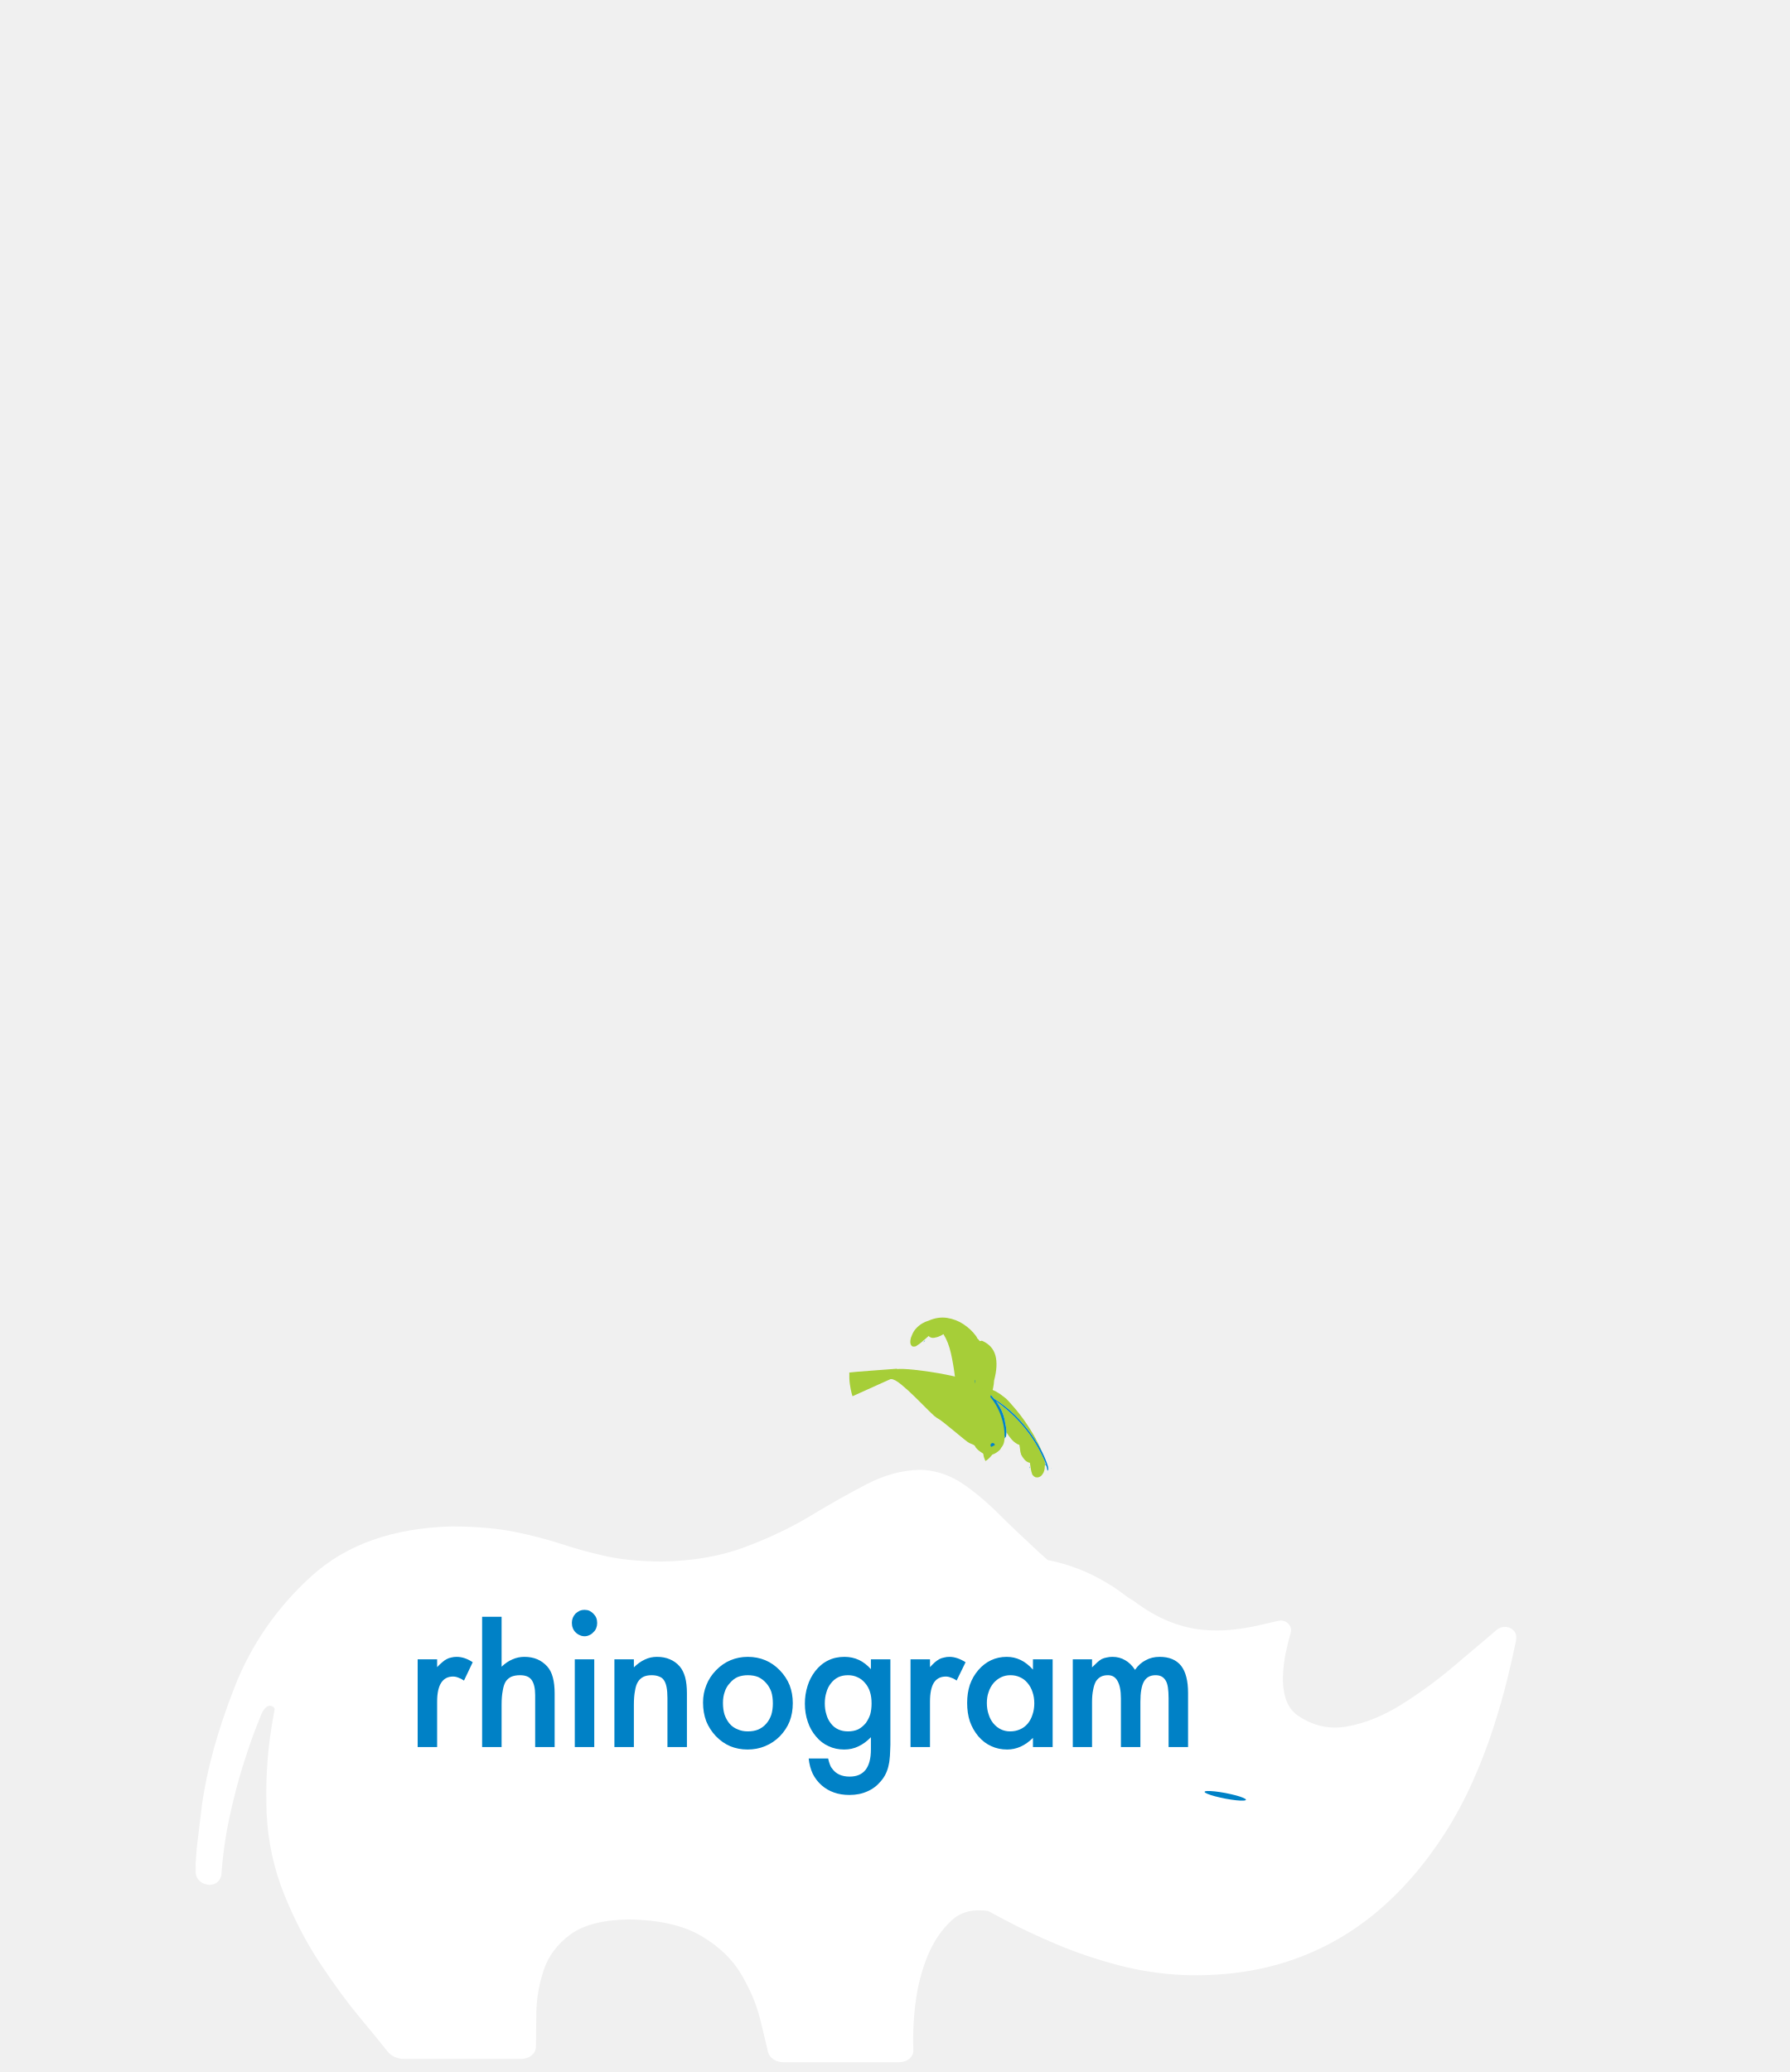
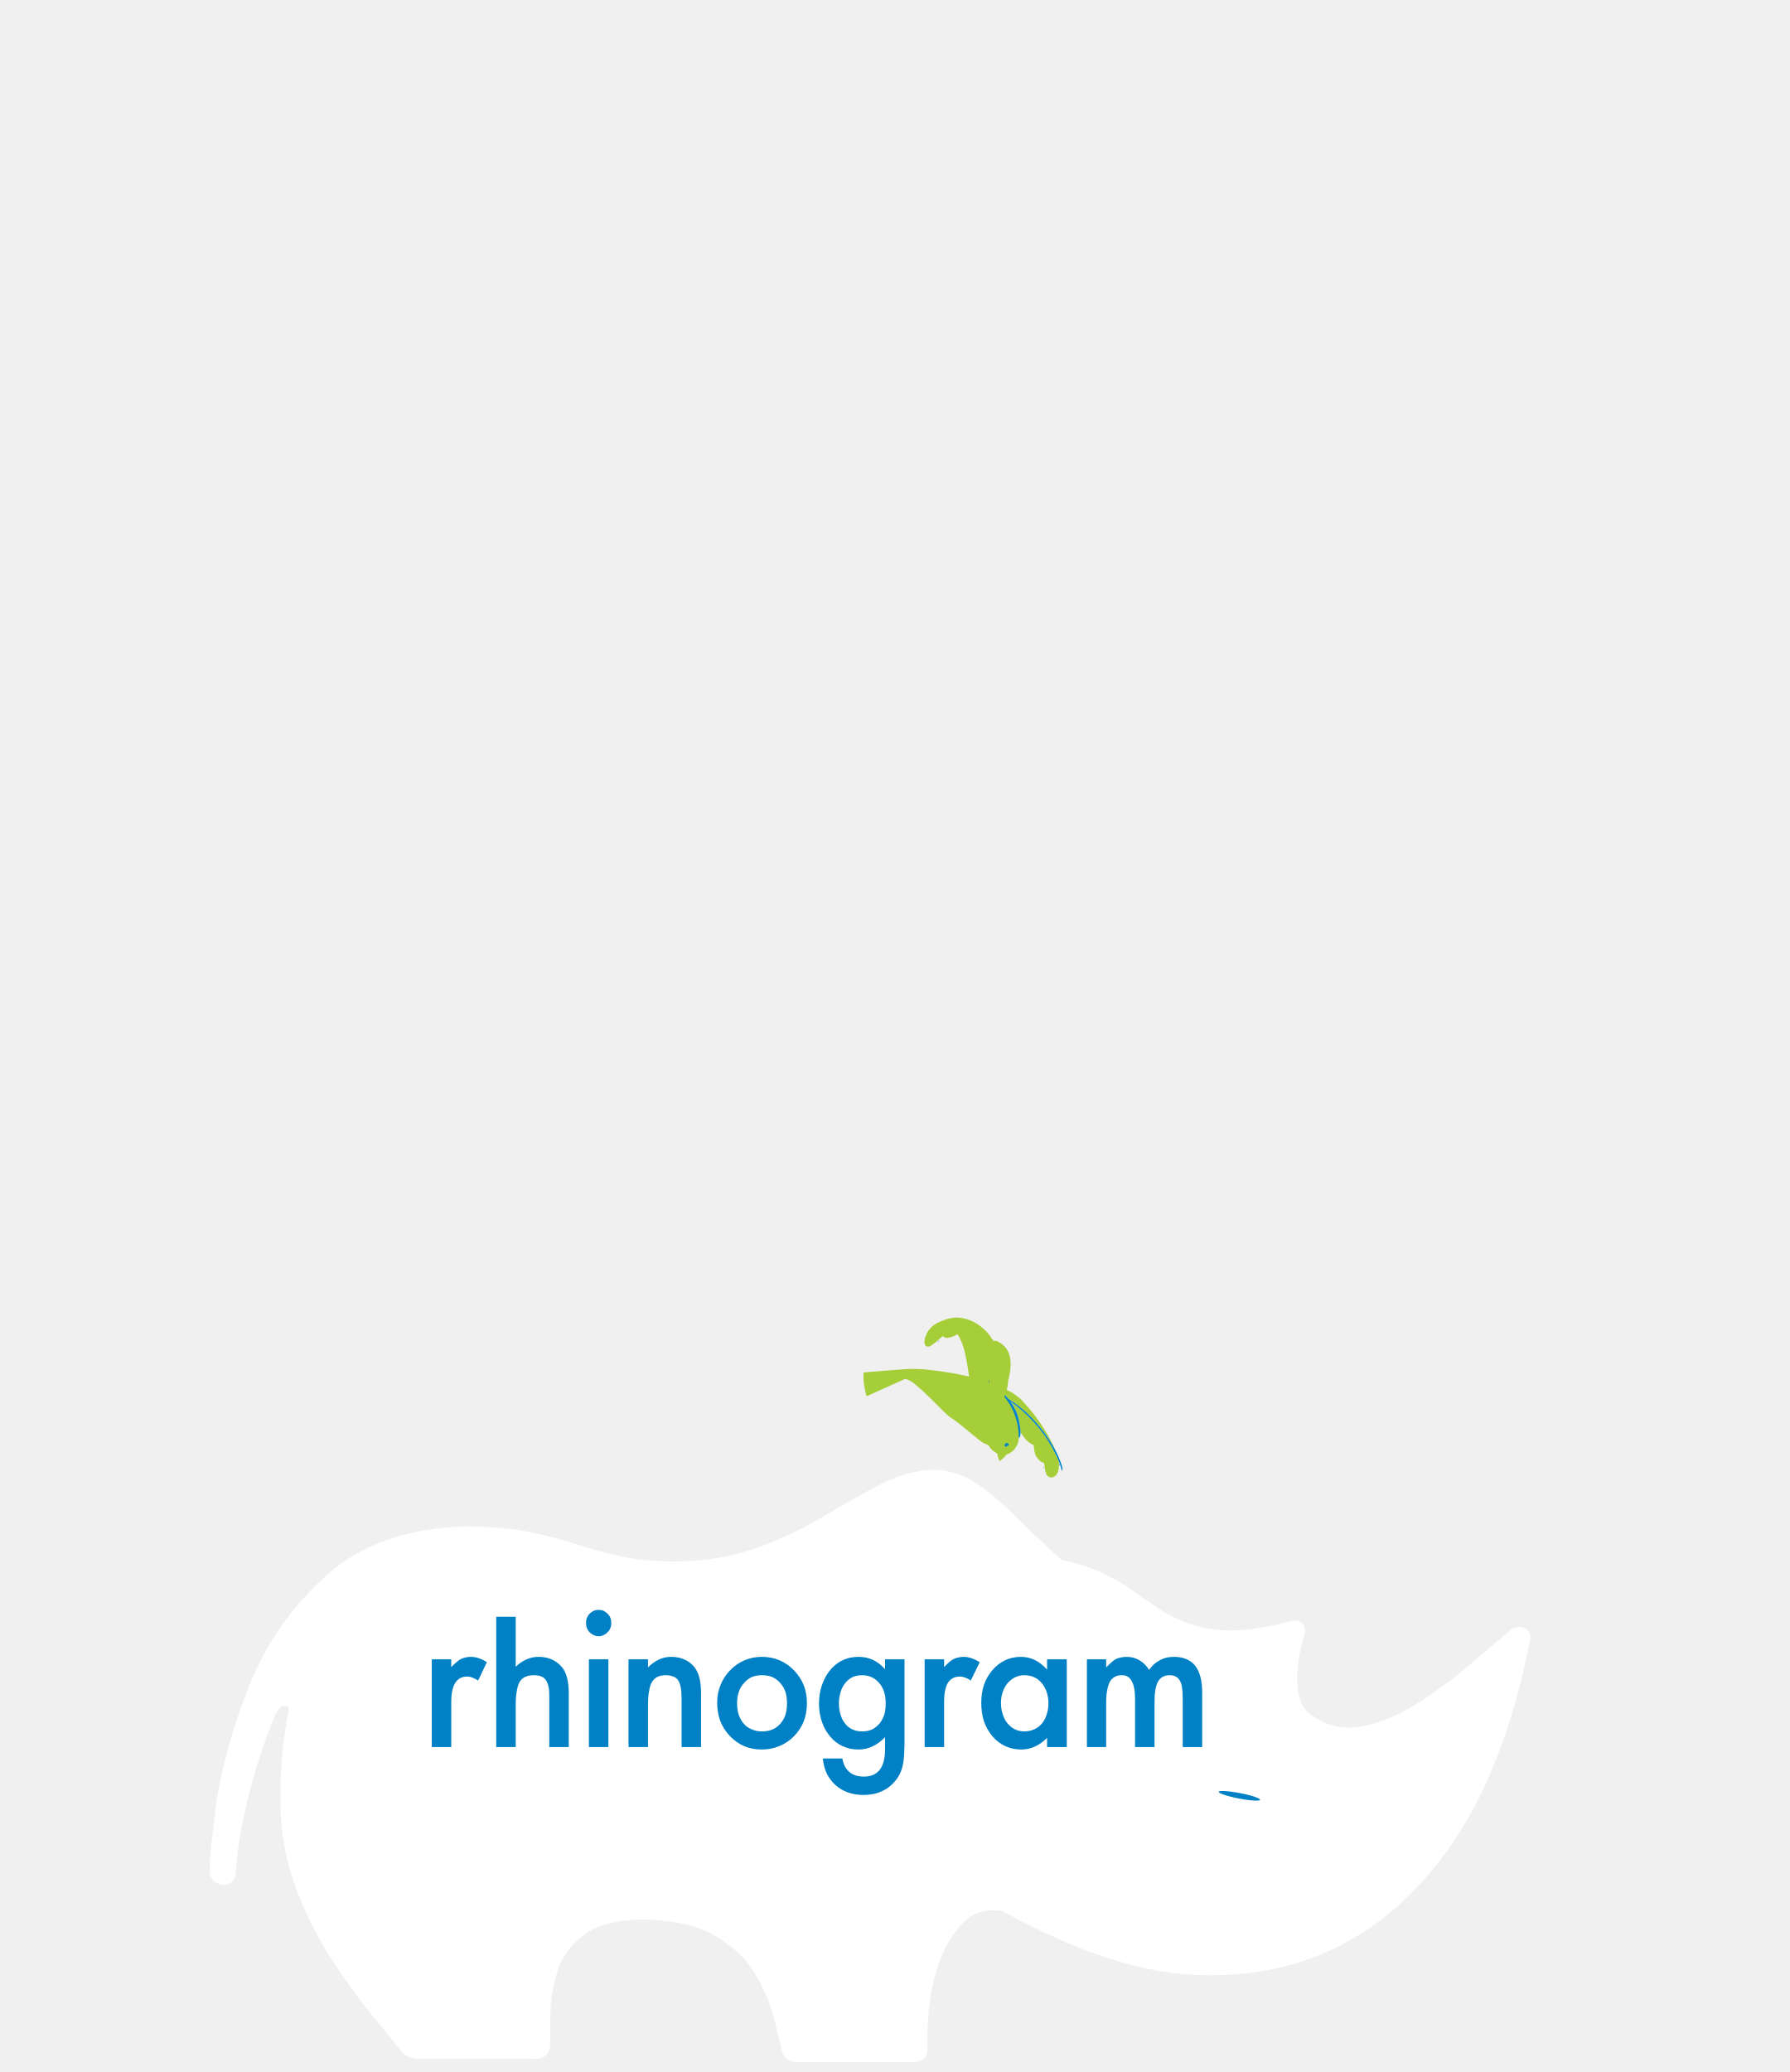
- <svg xmlns="http://www.w3.org/2000/svg" xmlns:xlink="http://www.w3.org/1999/xlink" preserveAspectRatio="none" width="760" height="880" viewBox="620 10 760 880">
+ <svg xmlns="http://www.w3.org/2000/svg" xmlns:xlink="http://www.w3.org/1999/xlink" preserveAspectRatio="none" width="760" height="880" viewBox="614 10 760 880">
  <defs>
    <g id="a">
      <path fill="#a6ce38" d="M1511.6 683.8q.7-5.4 1.3-10.8.55-5.4 1-10.8-2.75 13.05-8.55 26.15-5.85 13.1-15.4 26.35l-7.25 10.1q-5.7 8.2-8 15.2-2.35 7 6.2 5.35 5.55-1.65 11.8-9.55 6.3-7.85 12.05-18.1.25-1.1.5-2.25t.5-2.25q.75-3.4 1.45-6.85.75-3.4 1.45-6.85.8-3.9 1.5-7.8.75-3.95 1.45-7.9m-27.95-201.95q-2.4-.9-4.2.75-.65 3.05 2.5 7.6l3.75 5.2q2.4 4.05 4.35 8.95 1.9 4.9 3.45 10.5.2 4.75 1.55 9.55l1.75 6v.15q3.55 23.3 3.8 47.85.25 24.6-.5 42.65-.15 4-.25 8-.1 4.05-.15 8.1-1.4 3-2.25 6-.85 2.95-.05 4.45v.45q0 .4.4.4.45-.1.9-.3.45-.2.9-.45l-.1 20.35q-.05 10.2-.15 20.3-.1.75-.25 2.25-.1 1.5.95 2.3 1.8-1.8 3-5.3 1.25-3.55 1.65-5 3.75-11.3 6.4-23.25 2.7-12 4.3-24.4l.1-3.6q0-1.8.05-3.6 0-4.6-.05-9.2t-.2-9.15v-1q-.05-.5-.05-1-.65-17.65-2.8-35.25-2.15-17.65-5.85-35.3-2.45-11.55-5.5-23.15-3.1-11.6-6.9-23.35-1.3-1.5-2.75-2.95-1.45-1.4-3-2.8l-.25-.15q-.25-.15-.45-.3-1.7-1.4-4.1-2.3m63.2-240.65q-1.6-2.1-3.35-4-2.7-4.25-5.85-8-3.1-3.8-6.7-6.95l-.4-.4q-.3-.25-.65-.5-2.75-2.65-5.85-4.8-3.15-2.15-6.75-3.7-6.55-4-13.85-4.7-7.3-.65-12.9 1.9l-2.9 1.8q-2.15 1.45-3.6 3.05-.45.3-.8.75l-.4.6q-2 3-2.9 6.35-.9 3.35-.9 6.95-.15.6-.25 1.25t-.15 1.3l.35 1.3q.15.6.35 1.25v-.35q.05.2.05.4.05.25.1.45 1.7 6 3.75 11.7 2.05 5.75 4.7 11.35.55 1.1 1.15 2.2.6 1.1 1.2 2.15.5 1.3 1.05 2.55.55 1.3 1.15 2.5 1.55 3.3 3.65 7.8 2.1 4.5 4.45 9-.8.7-1.6 1.5t-1.5 1.75l-.3.2-.15.15q-.5.55-1 1.35-.45.75-.9 1.7-.35.6-.65 1.2-.35.6-.65 1.2-.9 1.55-1.55 3.3-.65 1.7-1.15 3.6-.65 2.15-1.05 4.2-.4 2.1-.55 3.95 0 .3-.05.9v1.35q-.35 3.5-.4 7.05 0 3.55.15 7.05.15 4.1.8 8.1.65 4.05 1.6 8 .25-.15.5-.35.25-.15.5-.35.15 3.75 2.9 9.4l3.35 6.6q2.75 5.3 5.3 10.7 2.55 5.4 4.95 10.95-2.15 2-3.6 4.6-1.45 2.55-2 3.75-7.05 14.8-8.25 33.2-1.2 18.45.05 35.95 2.95 4.4 5.6 9.05 2.65 4.65 5.05 9.45 2.15 4.4 4.1 8.9 1.9 4.5 3.65 9.1 5.7 11.3 10.1 23.2 4.4 11.9 7.45 24.2.85 3.4 1.6 6.85.75 3.4 1.4 6.85.35 1.8.65 3.6l.6 3.6q.75 4.8 1.3 9.65.55 4.8.9 9.65.35 5.05.55 10.15.15 5.1.1 10.15 11.35-31.95 18.9-65.85 7.55-33.9 11.3-68.7.8-7.55 1.4-15.05.65-7.55 1.1-15.1.05-.5.05-1 .05-.5.05-1 .35-5.7.55-11.45.25-5.7.35-11.4.15-6.15.15-12.3t-.1-12.25l-.1-3.65-.1-3.6q-.35-11-1.05-21.9-.75-10.9-1.85-21.65-.45-4.6-1.05-9.25-.55-4.6-1.15-9.15l-.25-1.65q-.1-.85-.2-1.65-.95-6.75-2-14t-2.25-14.7q-1.1-6.7-2.4-13.4-1.25-6.7-2.8-13.35-1.05-2.25-2.25-4.35-1.15-2.15-2.35-4.2-.6-.95-1.15-1.85-.55-.9-1.15-1.75-1.55-2.3-3.2-4.4m31.5 93.9q-2.7-17.4-7-35.5 3.35 21.55 5.05 43.7 1.75 22.15 2 44.4.1 7.25 0 14.5-.05 7.25-.3 14.45-.15 4.55-.35 9.05-.2 4.5-.45 9-.35 6.35-.8 12.7-.5 6.3-1.1 12.55-.05.65-.1 1.35-.05.65-.15 1.3-.45 4.95-1 9.85-.55 4.85-1.2 9.65l-.6 4.7q-.3 2.35-.65 4.7-.45 3.25-.95 6.5-.5 3.25-1.05 6.45-5 29.95-13.05 56.45-8.05 26.45-18.8 52.25-.2 3.3-.5 6.55-.3 3.3-.7 6.55.05 1.25.05 2.45.05 1.25.05 2.5-.7 3.65-1.55 7.3-.85 3.65-1.8 7.4-.55 2.2-1.2 4.45-.6 2.3-1.3 4.7-1 3.55-1.9 6.95-.9 3.35-1.8 6.6l-.45 1.65q-.2.85-.45 1.65-.6 2.3-1.25 4.5-.6 2.25-1.25 4.45-.1.35-.25.7l-.2.75q-.05.2-.15.4-.05.25-.1.45-.15.4-.25.75l-.25.75q-.45 1.45-.9 2.85-.45 1.4-.95 2.8-1 2.85-2.1 5.7-1.15 2.85-2.4 5.8-.15.35-.3.65l-.3.7q-.5 1.05-1 2.15-.5 1.1-1.05 2.2l-.4.8-.4.8q-.2.45-.45.9-.2.45-.45.9-.45.65-1.15 1.95-.7 1.3.15 2.55l.2.1q.1.05.25.1l.4.15q.55.1 1.15-.05.6-.15 1.25-.5.05-.05.15-.1l.2-.1q.7-.5 1.5-1.15.75-.7 1.55-1.5l.15-.2q.8-.9 1.55-1.85.8-.95 1.5-1.95l.45-.6.4-.6q1.65-2.4 2.75-4.2l1.3-2.15q1.7-2.5 3.45-5.25 1.75-2.75 3.45-5.7 2.95-5.05 5.85-10.55 2.9-5.5 5.6-11.2 5.95-8.3 10.8-16.05 4.85-7.75 8.2-14.25 4.2-8.2 7.55-17.2 3.35-9 5.9-18.65.1-.2.15-.4.1-.15.15-.3 4.5-12.15 6.4-30.4 1.9-18.25 2.95-31.8 3.85-41.55 2.85-86.45-.95-44.9-6.2-86.4-1.65-13.75-4.4-31.1m-50.15 349.75q.2-1.25.6-2.8.4-1.5.85-2.85-.2 1.15-.4 2.25-.15 1.1-.2 2.05-.2.35-.45.75-.2.35-.4.6m6.05-11.7l1.15-3.55-.05.65q-.05.3-.05.6-.3.6-.55 1.2l-.5 1.1m-80.3-228.9l1.55.15q.2-.55.3-1.1.1-.55.15-1.1-.4.45-.9.95l-1.1 1.1z" />
      <path fill="#0083CB" d="M1535.4 669.6l-1.15 3.55.5-1.1q.25-.6.55-1.2 0-.3.05-.6l.05-.65m-6.6 12.45q-.4 1.55-.6 2.8.2-.25.4-.6.25-.4.45-.75.05-.95.2-2.05.2-1.1.4-2.25-.45 1.35-.85 2.85m17.15-466.2l-.5-.15q-.4-.15-.6-.5-.6-.2-1.2-.05-.6.15-.8.85.65 1.9 1.75 4.05l1.35 2.65q1.1 2.45 2.1 5.05 1 2.55 1.9 5.25l1.1 3.1 1 3.2q1.35 4.45 2.6 9.1 1.25 4.6 2.3 9.35 1.55 6.65 2.8 13.35 1.3 6.7 2.4 13.4 1.2 7.45 2.25 14.7 1.05 7.25 2 14 .1.8.2 1.65l.25 1.65q.6 4.55 1.15 9.15.6 4.65 1.05 9.25 1.1 10.75 1.85 21.65.7 10.9 1.05 21.9l.1 3.6.1 3.65q.1 6.1.1 12.25t-.15 12.3q-.1 5.7-.35 11.4-.2 5.75-.55 11.45 0 .5-.05 1 0 .5-.05 1-.45 7.55-1.1 15.1-.6 7.5-1.4 15.05-3.75 34.8-11.3 68.7-7.55 33.9-18.9 65.85.05-5.05-.1-10.15-.2-5.1-.55-10.15-.35-4.85-.9-9.65-.55-4.85-1.3-9.65l-.6-3.6q-.3-1.8-.65-3.6-.65-3.45-1.4-6.85-.75-3.45-1.6-6.85-3.05-12.3-7.45-24.2-4.4-11.9-10.1-23.2-1.75-4.6-3.65-9.1-1.95-4.5-4.1-8.9-2.4-4.8-5.05-9.45-2.65-4.65-5.6-9.05-3-4.55-6.35-8.8-3.35-4.3-7-8.25-.1-.1-.35-.3-.25-.2-.55-.15-.2.25-.35.6-.15.3-.2.65l-.2-.1q-.1-.05-.25-.1-1.4-1.4-3.1-2.65-1.7-1.25-3.6-1.15 1.2 1.8 2.5 3.9l1.65 2.75q1.4 2.85 2.7 6.15 1.25 3.35 2.45 6.95-.15-.05-.25.05t-.15.2q.2.35.45.75t.55.85q1.6 5.25 3.2 10.45 1.55 5.2 3.15 9.75 1.2 3.35 2.35 6.7 1.1 3.4 2.2 6.7 3.8 11.75 6.9 23.35 3.05 11.6 5.5 23.15 3.7 17.65 5.85 35.3 2.15 17.6 2.8 35.25 0 .5.05 1v1q.15 4.55.2 9.15.05 4.6.05 9.2-.05 1.8-.05 3.6l-.1 3.6q-.15 6.75-.55 13.6-.35 6.8-.95 13.65-.45 5.4-1 10.8-.6 5.4-1.3 10.8-.7 3.95-1.45 7.9-.7 3.9-1.5 7.8-.7 3.45-1.45 6.85-.7 3.45-1.45 6.85-.25 1.1-.5 2.25t-.5 2.25q-4.4 19.1-9.45 37.55-5 18.5-10.3 36.1-.4.9-1 2.7-.6 1.75.4 2.95 1.75-1.85 2.95-5l1.6-4.3q2.2-5.45 4.3-11.1 2.15-5.65 4.15-11.5-.15 1.35-.35 2.7-.15 1.35-.3 2.65-.15.65-.35 1.95-.15 1.25.65 2.15 2.1-1.35 3.6-4.9 1.5-3.5 2.1-5.1.3-.8.6-1.55l.6-1.5v.2q-.1.55-.35 1.95-.2 1.45.6 2.35 1.85-1.5 3.35-4.6 1.5-3.15 2.05-4.4 8.75-17.1 14.35-33.8 5.6-16.7 8.6-33.35-1.7 2.95-3.45 5.7-1.75 2.75-3.45 5.25l-1.3 2.15q-1.1 1.8-2.75 4.2l-.4.6-.45.6q-.7 1-1.5 1.95-.75.95-1.55 1.85l-.15.2q-.8.8-1.55 1.5-.8.65-1.5 1.15l-.2.1q-.1.05-.15.1-.65.35-1.25.5-.6.15-1.15.05l-.4-.15q-.15-.05-.25-.1l-.2-.1q-.85-1.25-.15-2.55.7-1.3 1.15-1.95.25-.45.45-.9.25-.45.45-.9l.4-.8.4-.8q.55-1.1 1.05-2.2t1-2.15l.3-.7q.15-.3.3-.65 1.25-2.95 2.4-5.8 1.1-2.85 2.1-5.7.5-1.4.95-2.8.45-1.4.9-2.85l.25-.75q.1-.35.25-.75.05-.2.1-.45.1-.2.15-.4l.2-.75q.15-.35.25-.7.65-2.2 1.25-4.45.65-2.2 1.25-4.5.25-.8.45-1.65l.45-1.65q.9-3.25 1.8-6.6.9-3.4 1.9-6.95.7-2.4 1.3-4.7.65-2.25 1.2-4.45.95-3.75 1.8-7.4.85-3.65 1.55-7.3 0-1.25-.05-2.5 0-1.2-.05-2.45.4-3.25.7-6.55.3-3.25.5-6.55 10.75-25.8 18.8-52.25 8.05-26.5 13.05-56.45.55-3.2 1.05-6.45t.95-6.5q.35-2.35.65-4.7l.6-4.7q.65-4.8 1.2-9.65.55-4.9 1-9.85.1-.65.15-1.3.05-.7.1-1.35.6-6.25 1.1-12.55.45-6.35.8-12.7.25-4.5.45-9t.35-9.05q.25-7.2.3-14.45.1-7.25 0-14.5-.25-22.25-2-44.4-1.7-22.15-5.05-43.7-2.7-17.35-6.55-34-3.8-16.7-8.8-32.35-1.45-4.75-3.9-9.45-2.4-4.75-6.15-7.95m17.15 1.1q1.25-1.05 1.15-1.8-.8.8-1.75 1.55-.9.7-1.5 1.7.85-.4 2.1-1.45z" />
      <path fill="#0081c6" d="M1552.05 239.3l-1-3.2-1.1-3.1q.2 3.15.25 6.3 0 3.15-.15 6.3.6.85 1.15 1.75.55.9 1.15 1.85.05-2.5 0-5-.1-2.45-.3-4.9m-66.65 24.85q-.1.2-.05.35.8 1.55 1.5 3.3.7 1.75 2.15 2.6.55-1.6-.95-3.2-1.55-1.55-2.35-3.15-.2-.05-.3.1z" />
    </g>
    <path fill="#FFF" d="M1336.05 565.75q-10.5-24.45-26.55-45.75t-38.6-39.4q-17.4-7.25-36.3-18.85-18.85-11.6-39.65-28.2-36.35-29.75-62.85-60.15-26.45-30.4-47.6-56.55-21.15-26.15-41.5-43.1-20.35-17-44.4-19.9-1.15-.1-2.4-.2-1.2-.1-2.4-.1-.65-.05-1.25-.05h-1.25q-31.75 1-63.95 20.8-32.2 19.75-68.7 45.8-36.45 26-81 45.75-44.55 19.8-101 20.8-39.35-.4-67.1-7.95-27.7-7.55-52.5-17.55-24.8-9.95-55.4-17.5-30.55-7.6-75.55-8-106.4 3.4-171.1 72.05-64.7 68.65-97.6 161.95-32.9 93.3-44 170.65l-8.15 63.25-1.85 21-.35 13.95q.1 6.8 4.3 11.75 4.15 5 10.9 5.8 2.75.25 5.95-.95 3.25-1.2 5.9-4.45 2.65-3.3 3.8-9.15 3.8-43.1 12.2-83.7 8.45-40.55 17.95-73.6 9.55-33 16.7-53.45l8.3-23.15q1.05-2.85 2.9-5.75 1.8-3 4.2-4.7 2.4-1.7 5.1-.75 3.8 1.55 3.6 4.6-.15 3.05-1.2 7.35-2.85 15.55-5.75 35.9-2.9 20.4-4.9 47.05-2 26.7-2.05 61.2.75 62 17.8 117.55 17 55.6 40.95 101.25 23.9 45.7 45.35 78.05 21.4 32.35 31 47.85 3.2 5.45 8.55 8.5 5.35 3.1 11.7 3.15h140.95q7.4-.2 12.5-4.95t5.75-12.1q.6-19.25 1.85-49.65t10.45-61.45q9.2-31.05 33.55-52.3 24.4-21.2 71.2-22.1 54.85 1 86.4 23.8 31.55 22.75 46.7 55.65 15.15 32.85 20.75 64.15 5.55 31.25 8.35 49.15 1.45 6.5 6.3 10.45 4.9 4 11.5 4.1h139.9q7.45-.2 12.35-5.15 4.9-4.95 5.05-12.4-.05-36.15 5-71.75t16.45-66q11.4-30.4 30.3-50.95 12.8-13.45 30.35-14.2 17.55-.7 41.15 8.7 3.8 1.5 8 3.05 4.15 1.6 8.6 3.3 2.45.45 4.7.8 2.25.4 4.25.75 13.8 2.35 27.45 4.15 13.65 1.8 27.4 1.85 13.75.05 27.95-2.8 29.75-6.25 54.6-18 24.8-11.8 45.65-29.5 20.8-17.7 38.6-41.7 10.2-13.7 16.35-26.15 6.2-12.45 9.75-25.35 3.55-12.9 5.8-27.9.05-.6.15-1.15l.2-1.15q.1-4.35.35-8.05l.35-4.95q1.8-15.4 1.1-29.1-.75-13.65-2.8-27.25-2.05-13.55-4.35-28.6-3.05-21.3-8.25-40.85-5.2-19.6-12.9-37.5z" id="b" />
    <path fill="#FFF" d="M1465.55 478.95q.6-5.1-2.05-8.75-2.65-3.65-7.05-5t-9.05.35q-11.4 4.7-26.35 10.75-14.95 6.1-32.7 11.1-21.6 6.05-43.45 7.1-21.85 1.05-45.05-4.4-23.15-5.45-48.8-18.95-3.75-1.45-6.6-2.7-2.85-1.25-4.4-2.15-18.5-10.15-38.7-17.15-20.2-7.05-40.45-10.3-17.7-2.8-33.2-2.9-15.45-.05-30.8 2-15.4 2-32.85 5.6-17.75 3.55-30.25 9.95-12.45 6.4-22.95 15.8-10.5 9.35-22.2 21.9-6.5 6.8-14.45 16.95-7.95 10.1-14.55 21.05-6.55 10.95-8.95 20.2-2.05 8.4-4 16.9-1.95 8.5-3.8 17.1-2.6 11.95-4.95 23.9-2.3 11.95-4.2 23.8-2.6 15.6-5.75 31.55-3.15 16-5.3 32.05-2.15 16.05-1.7 31.9.4 13.8 1.2 25.3.85 11.5 3.85 22.6 2.95 11.05 9.8 23.55l.15.3q10.6 18.95 22.85 32.25 12.25 13.3 27 24 14.75 10.65 32.9 21.7 5.05 3.1 9.8 5.45 4.7 2.35 9.65 4.7 2.85.85 6.35 2.2 3.5 1.4 6.5 2.65t4.25 1.85l1 .4q.7.35 1.7.8 5.75 1.1 12 2.95 6.3 1.9 13.1 4.55 23.55 9.35 57.5 20.85 33.95 11.5 74.75 21.3 40.85 9.75 85.1 13.9 44.25 4.1 88.5-1.3 76.2-10.1 136.55-41.55 60.3-31.45 105.7-82.6 45.4-51.15 76.7-120.35 16.55-36.95 27.35-75.3 10.75-38.4 17.05-74.9 6.25-36.5 9.35-67.9 3.1-31.4 4.35-54.4.2-8.65-4.7-12.55-4.9-3.95-11.45-3.3-6.6.65-11.35 5.7-21.45 24.75-50.15 57.85-28.65 33.1-61.85 62.1t-68.2 41.35q-34.95 12.4-68.9-4.3-12.05-6.7-18.05-19.45-6.05-12.8-7.75-28.55-1.7-15.75-.8-31.4.95-15.65 2.75-28.1z" id="c" />
    <path fill="#0081c6" d="M1045.3 556q-1.1.05-2 .55-.9.55-1.45 1.45-.55.9-.55 2.05 0 1.1.55 2 .55.9 1.45 1.45.9.5 2 .55 1.15-.05 2.05-.55.9-.55 1.4-1.45.55-.9.55-2 0-1.15-.55-2.05-.5-.9-1.4-1.45-.9-.5-2.05-.55z" id="d" />
    <path fill="#0081c6" d="M1005.65 543.5h-4.4v2.3q-1.3-1.45-2.75-2.15t-3.1-.7q-1.9 0-3.5.75t-2.85 2.2q-1.25 1.45-1.9 3.3-.6 1.85-.6 4.05 0 2.25.6 4.1.65 1.85 1.9 3.35 1.3 1.5 2.9 2.2 1.6.75 3.55.75 1.55 0 3-.65t2.75-1.95v2.05h4.4v-19.6m-4.1 9.85q0 1.35-.4 2.5-.35 1.15-1.1 2.05-.75.85-1.7 1.25-1 .45-2.2.45-1.1 0-2.05-.45-.95-.45-1.7-1.35-.7-.85-1.05-2-.4-1.15-.4-2.55 0-1.35.4-2.45.35-1.1 1.1-2 .75-.85 1.7-1.3.95-.45 2.05-.45 1.2 0 2.15.45.95.4 1.7 1.3t1.1 2q.4 1.15.4 2.55m-21.2-9.9q-.45.25-1 .7-.5.45-1.1 1.1v-1.75h-4.35v19.6h4.35v-10.15q0-2.8.85-4.2.9-1.4 2.7-1.4.55 0 1.15.25.65.2 1.25.65l2-4.1q-.95-.6-1.85-.9-.9-.3-1.75-.3-.65 0-1.2.15-.55.1-1.05.35m36.25 0q-.45.25-.95.7-.55.5-1.2 1.15v-1.8h-4.3v19.6h4.3V553q0-1.55.25-2.7.2-1.1.6-1.85.45-.7 1.1-1.05.65-.35 1.6-.35 1.45 0 2.15 1.3.75 1.3.75 3.9v10.85h4.35V553q0-1.6.2-2.7.2-1.15.6-1.85.4-.7 1.05-1.05.65-.35 1.55-.35.8 0 1.35.3t.9.9q.35.55.5 1.55.15 1 .15 2.4v10.9h4.35V551q0-4.05-1.55-6.05-1.6-2-4.8-2-1.75 0-3.1.75-1.4.7-2.4 2.15-.95-1.45-2.2-2.15-1.25-.75-2.85-.75-.7 0-1.3.15-.6.1-1.1.35m-96.45.05q-1.25-.55-2.9-.55-1.45 0-2.7.6-1.3.6-2.45 1.75v-1.8h-4.35v19.6h4.35v-9.45q0-1.85.25-3.1.2-1.3.65-2 .45-.75 1.25-1.15.75-.35 1.8-.35 1 0 1.7.3.7.25 1.05.8.4.55.6 1.55.2 1 .2 2.45v10.95h4.35v-12q0-2.1-.4-3.6-.4-1.45-1.2-2.4-.9-1.05-2.2-1.6m-16.9 0h-4.35v19.6h4.35v-19.6m-3.25-5.4q.5.25 1.1.25.55 0 1.05-.25.5-.2.9-.65.45-.4.65-.95.2-.5.2-1.1 0-.65-.2-1.15-.2-.5-.65-.95-.4-.4-.9-.65-.5-.2-1.1-.2-.55 0-1.05.2-.5.25-.95.65-.4.45-.6.95-.2.5-.2 1.1 0 .65.2 1.15.2.55.6.95.45.45.95.65m41.45 5.6q-1.8-.75-3.9-.75-2.05 0-3.85.75-1.8.75-3.25 2.25t-2.15 3.3q-.75 1.8-.75 3.9 0 2.25.7 4.15.75 1.85 2.15 3.35 1.45 1.5 3.2 2.25 1.8.75 3.9.75 2.1 0 3.9-.75 1.85-.75 3.3-2.2 1.45-1.5 2.2-3.35.7-1.85.7-4.05 0-2.15-.7-4-.75-1.85-2.2-3.35-1.45-1.5-3.25-2.25m1.7 9.65q0 1.4-.35 2.55-.4 1.15-1.15 2-.75.85-1.8 1.3-1 .4-2.3.4-1.25 0-2.25-.45-1.05-.4-1.8-1.25-.75-.9-1.15-2.05-.35-1.15-.35-2.6 0-1.4.4-2.5.35-1.1 1.15-1.95.75-.9 1.75-1.35 1.05-.4 2.25-.4 1.3 0 2.3.4 1 .45 1.8 1.35.75.85 1.15 1.95.35 1.15.35 2.6m19.25-9.7q-1.5-.7-3.25-.7-2.05 0-3.65.8-1.65.8-2.9 2.4-1.15 1.5-1.7 3.3-.6 1.85-.6 3.95 0 2.2.65 4.05.6 1.85 1.85 3.3 1.2 1.45 2.8 2.15 1.55.75 3.5.75 1.7 0 3.15-.7 1.5-.7 2.8-2.05v2.75q0 3-1.2 4.55-1.2 1.5-3.55 1.5-1.3 0-2.3-.45-1-.45-1.65-1.4-.3-.35-.5-.95-.2-.55-.35-1.25h-4.35q.2 1.9.9 3.4.75 1.5 2 2.6 1.2 1.05 2.75 1.6t3.45.55q2.25 0 4-.8 1.75-.75 3-2.25.7-.8 1.15-1.75.45-.95.65-2.05.1-.4.15-.9.05-.45.1-1 .05-.5.05-1.1.05-.65.05-1.35v-19.1h-4.35v2.2q-1.2-1.35-2.65-2.05m2.8 9.7q0 1.35-.3 2.45-.35 1.05-1 1.95-.75.9-1.7 1.4-1 .45-2.25.45t-2.2-.45q-1-.45-1.7-1.4-.65-.85-.95-1.95-.35-1.1-.35-2.45t.35-2.45q.3-1.1.95-1.95.7-.95 1.7-1.45.95-.45 2.2-.45 1.15 0 2.1.45.95.4 1.7 1.3.75.85 1.1 2 .35 1.1.35 2.55m-77.55-10.4q-1.4 0-2.65.55-1.3.55-2.45 1.65V534h-4.35v29.1h4.35v-9.5q0-1.8.25-3.05.2-1.3.65-2.05.45-.7 1.25-1.1.85-.35 1.95-.35.9 0 1.55.25t1.05.8q.4.55.6 1.4.2.85.2 2v11.6h4.35v-12q0-2.05-.4-3.55t-1.25-2.45q-.95-1.05-2.2-1.6-1.3-.55-2.9-.55m-19.5.55h-4.35v19.6h4.35v-10.15q0-2.8.9-4.2.9-1.4 2.65-1.4.6 0 1.2.25.6.2 1.25.65l1.95-4.1q-.9-.6-1.8-.9-.9-.3-1.8-.3-.65 0-1.2.15-.55.1-1 .35-.5.25-1 .7-.55.45-1.15 1.1v-1.75z" id="e" />
    <g id="f">
      <path fill="#0081c6" d="M1276.35 503.75q-.15.15-.2.35.5 1.95.8 4.15.3 2.2 1.75 3.5 1.05-1.65-.25-3.85-1.25-2.2-1.75-4.2-.2-.1-.35.05z" />
      <path fill="#a6ce38" d="M1326.5 454.75q-6.3-6.4-14.35-9.15t-15.05-1.4l-3.75 1.2q-2.85 1.05-4.95 2.45-.55.2-1.05.6l-.65.55q-3.05 2.85-5 6.35-1.95 3.55-2.95 7.6-.35.7-.6 1.4l-.6 1.4.05 1.5q.05.8.05 1.55l.15-.35q-.05.25-.05.45-.05.25-.05.5.25 7.2 1 14.25.7 7.05 2.15 14.1.35 1.4.7 2.75.35 1.4.75 2.8.2 1.6.5 3.15.25 1.6.6 3.15.85 4.1 1.95 9.75t2.55 11.4q-1.15.55-2.25 1.25t-2.15 1.5q-.2.15-.4.2l-.2.15q-.75.5-1.5 1.2-.75.75-1.45 1.7-.6.55-1.1 1.15-.55.6-1.1 1.25-1.45 1.5-2.7 3.3-1.25 1.8-2.3 3.8-1.3 2.2-2.3 4.4-1 2.2-1.7 4.25-.1.3-.3 1-.2.65-.35 1.5-1.35 3.85-2.4 7.85-1 4-1.8 8-1.25 6.2-1.55 12.5-.35 6.35-.1 12.7-40.85 17.8-88.3 22.3-47.5 4.5-95.8 3.95-48.3-.5-91.5 2.15-1.8 0-5.95.3-4.15.35-6.25 2.5.5 1.75 2.15 1.9 1.6.2 2.65.2 1 .15 1.95.3 1 .15 2 .25-1 .8-1.7 1.55-.7.7-1 1.1-6.65 9-12.15 19.35-5.5 10.3-10.35 21.25l-1.35-.05-1.3-.1-4-.25q-3.05-.2-5.25.3.85 1.05 2.65 1.45 1.8.45 2.6.6l2.6.6 2.6.6q-3.65 8.3-7.2 16.5-3.55 8.2-7.2 16.05-2.05 4.25-6.15 12.8-4.1 8.55-7.9 18.4-3.8 9.85-4.95 18.15-.75-.2-1.5-.35-.7-.2-1.35-.4l-1 .25 1.6.4q.55.15 1.1.25l1.1.3q-.15 1.1-.15 2.1-.05 1-.05 1.95-.25-.15-.45-.25l-.45-.3q-.75.15-.3.55.45.45 1.3 1 .15 1.9.7 3.4.55 1.5 1.6 2.6 2.25 2.4 4.2 3.4 1.95 1 3.6.8 7.25 8.15 19.3 13.8 12.1 5.65 26.3 9.25 47.4 27.2 90.25 20.8 42.85-6.45 82.1-49.5 2.3-2.6 3.55-5.85 1.25-3.25 1.55-6.35 4.2-2.1 8.2-4.5 4.05-2.4 7.8-5.25 3.4-.6 6.9-2.15 3.5-1.55 6.25-3 34.65-17.6 69.45-48.2 34.8-30.6 59.85-70.55 25-39.95 30.45-85.65 3.55-14.2 3.6-30.25 0-16.05-5.15-30.45-5.1-14.4-17-23.7M943.35 775.6q2.2 1.5 3.75 2.65l.2.15.2.2q-1.65-.85-3.3-1.65l-3.3-1.7q-.7-.55-1.4-1.05-.7-.55-1.4-1.15l.3-.4.3-.4q2.4 1.8 4.65 3.35m44.45-142.5l-.05-.2q.15 0 .3.05h.25q-.1.05-.25.1-.1 0-.25.05m26.15 78.75l3.75.75q.8.1 2.45.5 1.65.4 2.45 1.4-3.1.85-7.25-.55t-6.85-3q2.55.4 5.45.9z" />
    </g>
    <path fill="#a6ce38" d="M793 728.5l11.5 6.7q11.3 6.35 30.65 14.8 19.35 8.4 43.85 15l10.25-22.7q9.2-21.4 21.05-49.5 11.85-28.05 20.8-49.35l9.4-22.45-25.4-11.05L793 728.5z" id="g" />
    <path fill="#a6ce38" d="M1127.1 328.15l-5.5 6.2-9.3 12.8q-11.25 16.1-25.4 36.95-14.15 20.85-26.45 38l-10.65 14-7.4 7.95-7.95 10.55-12.25 20.95q-14.45 26.2-32.75 59-18.3 32.75-35.65 57.95-17.4 25.15-29.05 28.5l-10.25 3.25-1.9 4q2.2 4.35 13.9 9.85 11.7 5.45 25.65 11.65 20.85-3.95 59.9-19.75 39-15.8 81.15-36.5 42.15-20.7 72.4-39.3 47.65-30.9 70.3-75.05 22.65-44.1 24.9-90.4 2.2-46.3-11.5-83.55-9.95-24.75-28.45-26.1-18.5-1.4-38.85 9.7t-35.75 23.65l-19.15 15.7z" id="h" />
    <path fill="#a6ce38" d="M1037.75 310.3q-28.5-9.5-51.15-7.95-22.7 1.55-28.75 13.2-5.15 11.9-9.05 29.15-3.95 17.3-7.2 35.75t-6.4 34q-.95 11.1 24.45 14.2 25.4 3.15 59.95 1.7 34.55-1.45 61.15-4l28-2.85-4.85-21.15q-4.55-19.6-9.1-39.35l-5.05-21.65q-23.5-21.55-52-31.05z" id="i" />
    <path fill="#a6ce38" d="M1012.35 269.55q-15.25 1.75-24.45 7.2-9.2 5.5-13.5 10.45-4.35 4.65-9.75 13.8t-9.85 19.5q-4.45 10.35-5.9 18.45-.9 7.85 8.25 17.3 9.1 9.5 24.1 16.95 14.95 7.45 31.55 9.2 16.7 1.25 34-2.55 17.35-3.85 30.2-10.35 12.85-6.5 16.1-13.25-.1-7.45-4.95-25.25-4.8-17.75-14.3-34.75-9.55-17-23.7-22.1-22.55-6.3-37.8-4.6z" id="j" />
    <path fill="#a6ce38" d="M1099.4 333.3q11.45-10.2 19.2-22.3l-3.55-2.1-10.1-4.2q-13.4-5.25-36.75-7.1l2.95 10.5q3.05 9.8 6.7 21.3 3.65 11.5 5.55 17.3l16-13.4z" id="k" />
    <path fill="#0083CB" d="M1035.4 302.25l-1.9-1-2-.6-2.15-.2-2.1.2-2 .6-1.9 1-1.6 1.35-1.35 1.65-1 1.85-.65 2.05-.2 2.1.2 2.1.65 2.05 1 1.85 1.35 1.65 1.6 1.35 1.9 1 2 .6 2.1.2 2.15-.2 2-.6 1.9-1 1.6-1.35 1.35-1.65 1-1.85.65-2.05.2-2.1-.2-2.1-.65-2.05-1-1.85-1.35-1.65-1.6-1.35z" id="l" />
    <path fill="#a6ce38" d="M1040.4 290.7q-3.7-5.25-11.25-5.6-8.85.45-13.2 7-4.3 6.5-5.15 14.65l35.45.25-1.05-5.7q-1.1-5.3-4.8-10.6z" id="m" />
  </defs>
  <use xlink:href="#a" transform="matrix(.08537 -.0477 -.05585 -.07722 945.25 724.8)" />
  <use xlink:href="#b" transform="matrix(.35274 0 .01016 .29251 658.25 560.1)" />
  <use xlink:href="#c" transform="matrix(.31268 .0519 -.04503 .3126 731.55 477.7)" />
  <use xlink:href="#d" transform="matrix(2.19435 .41537 .00972 .29956 -1158.75 170.75)" />
  <use xlink:href="#e" transform="matrix(1.90143 0 0 1.90143 -845.05 -318.7)" />
  <use xlink:href="#f" transform="matrix(-.01414 -.10571 .0872 -.05138 986.4 740.8)" />
  <use xlink:href="#g" transform="matrix(.0371 -.10312 -.12445 -.03285 1043.35 708.7)" />
  <use xlink:href="#h" transform="matrix(.11578 -.0334 -.0334 -.11578 912.2 698.5)" />
  <use xlink:href="#i" transform="matrix(.07599 -.03813 -.03813 -.07599 975.3 686.7)" />
  <use xlink:href="#j" transform="matrix(.07599 -.03813 -.03813 -.07599 975.3 686.7)" />
  <use xlink:href="#k" transform="matrix(-.00087 .08502 .08502 .00087 1013.15 535.15)" />
  <use xlink:href="#l" transform="matrix(.07599 -.03813 -.03813 -.07599 975.3 686.7)" />
  <use xlink:href="#m" transform="matrix(.07599 -.03813 -.03813 -.07599 975.3 686.7)" />
</svg>
